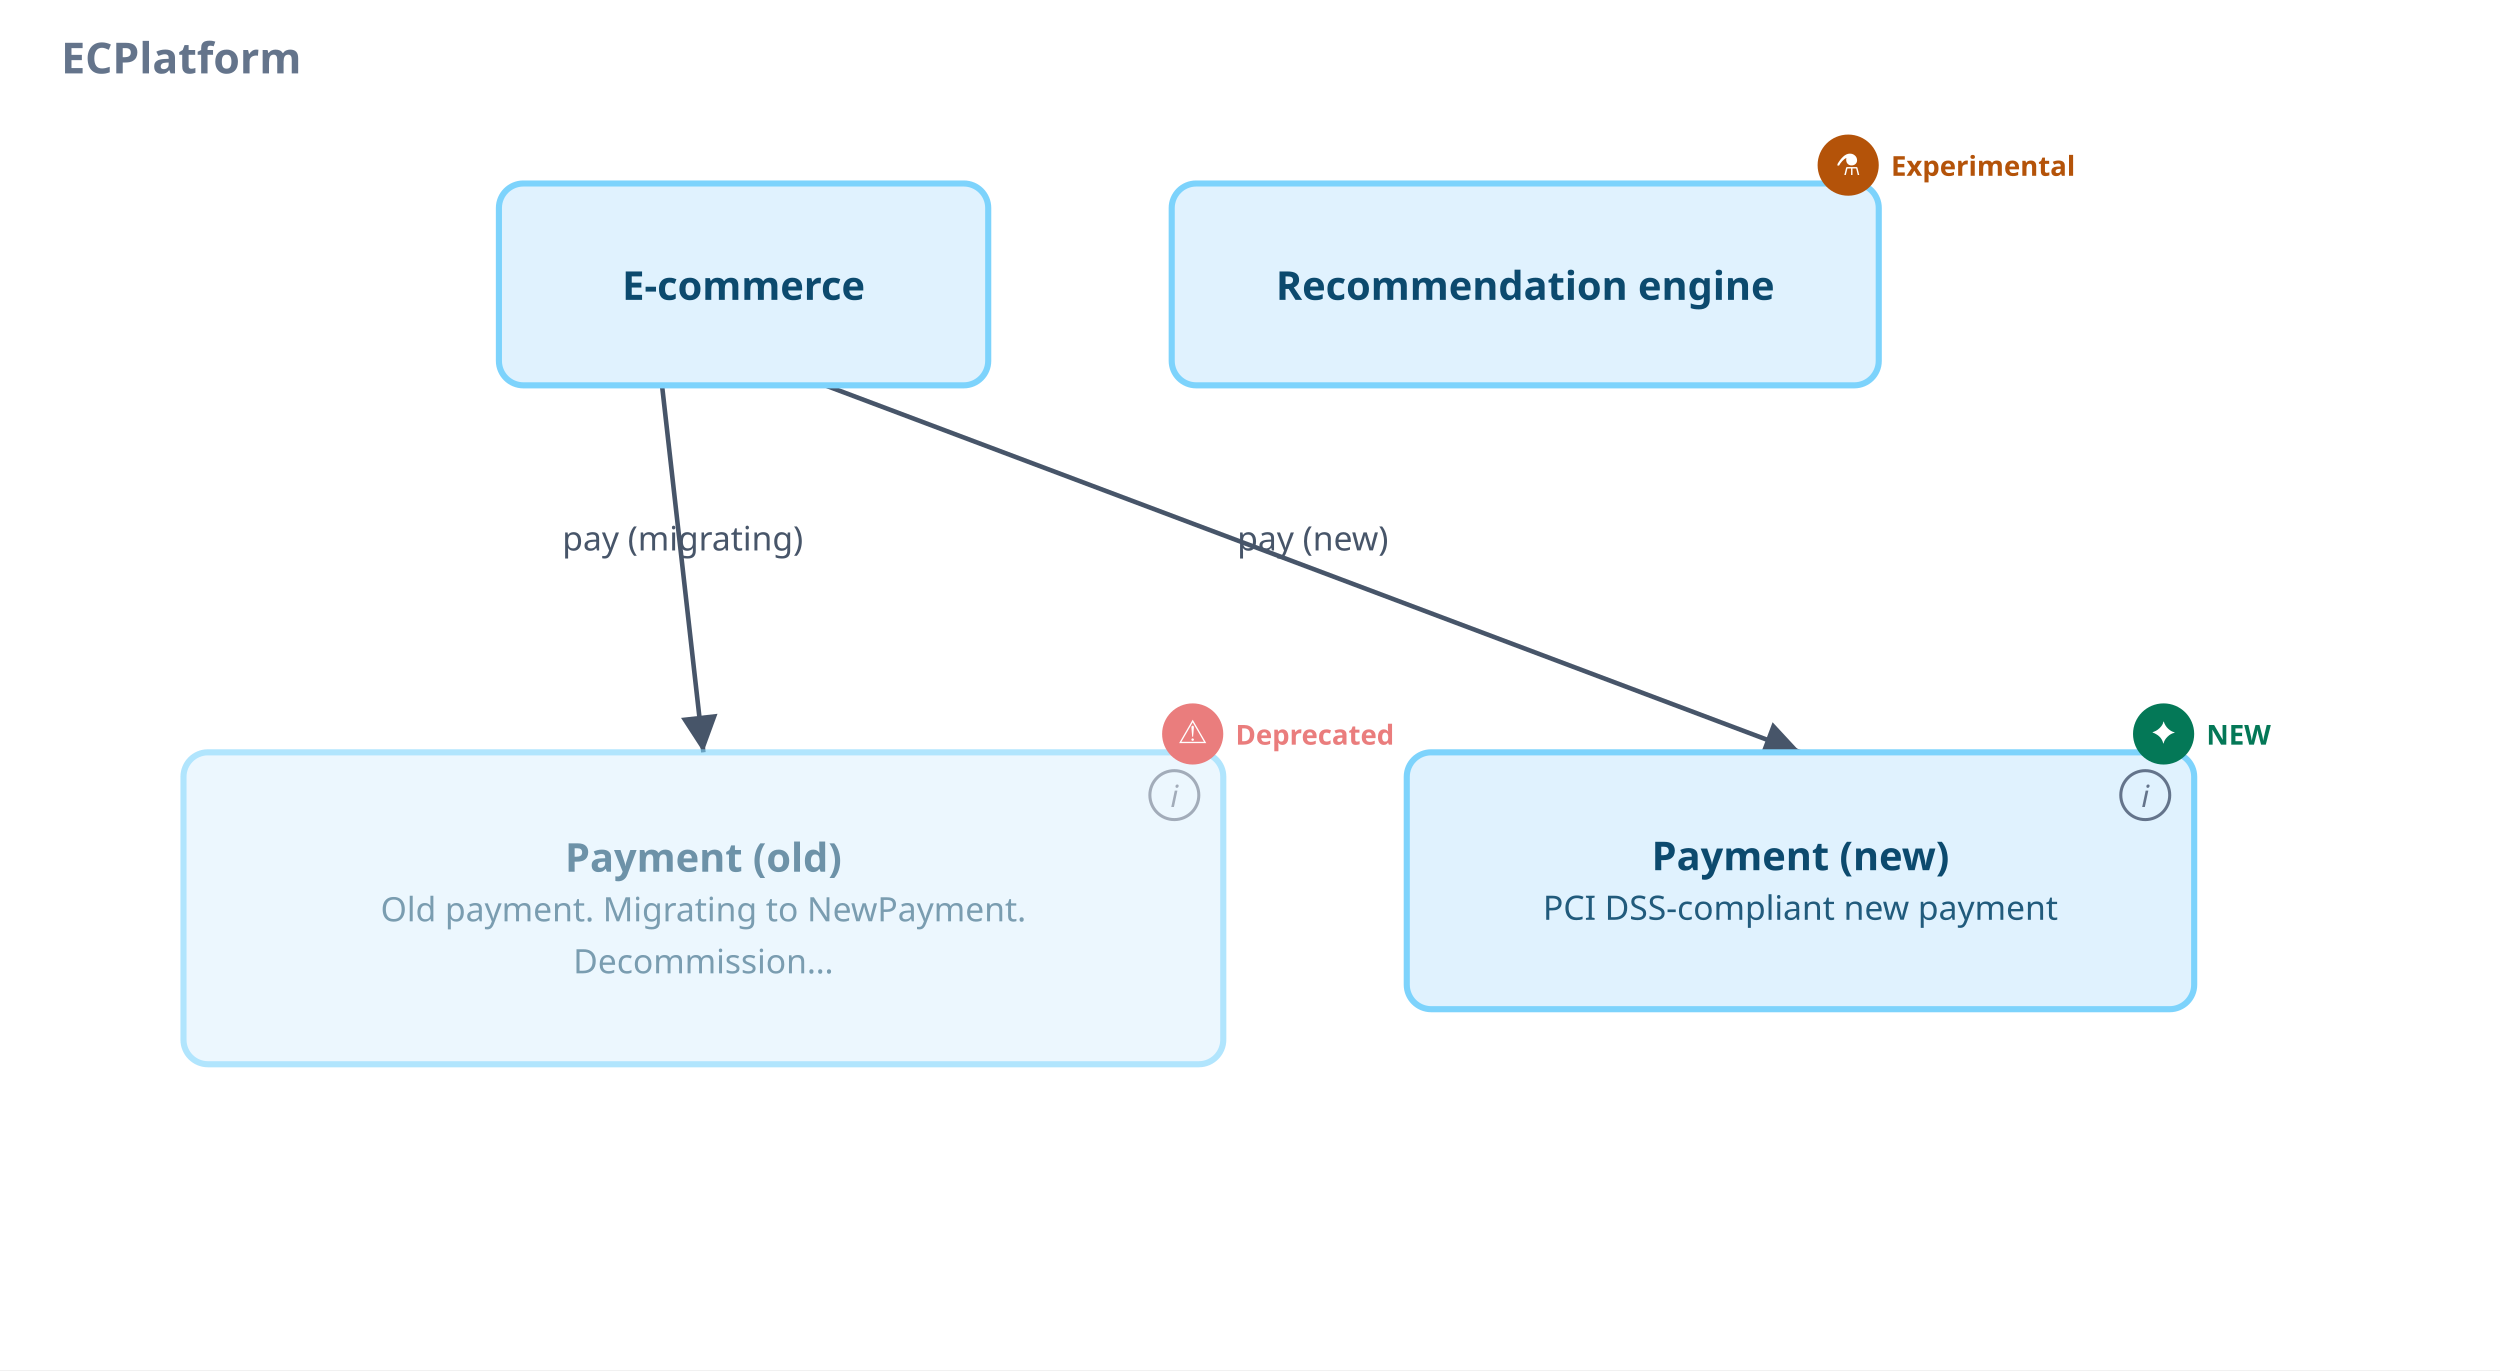
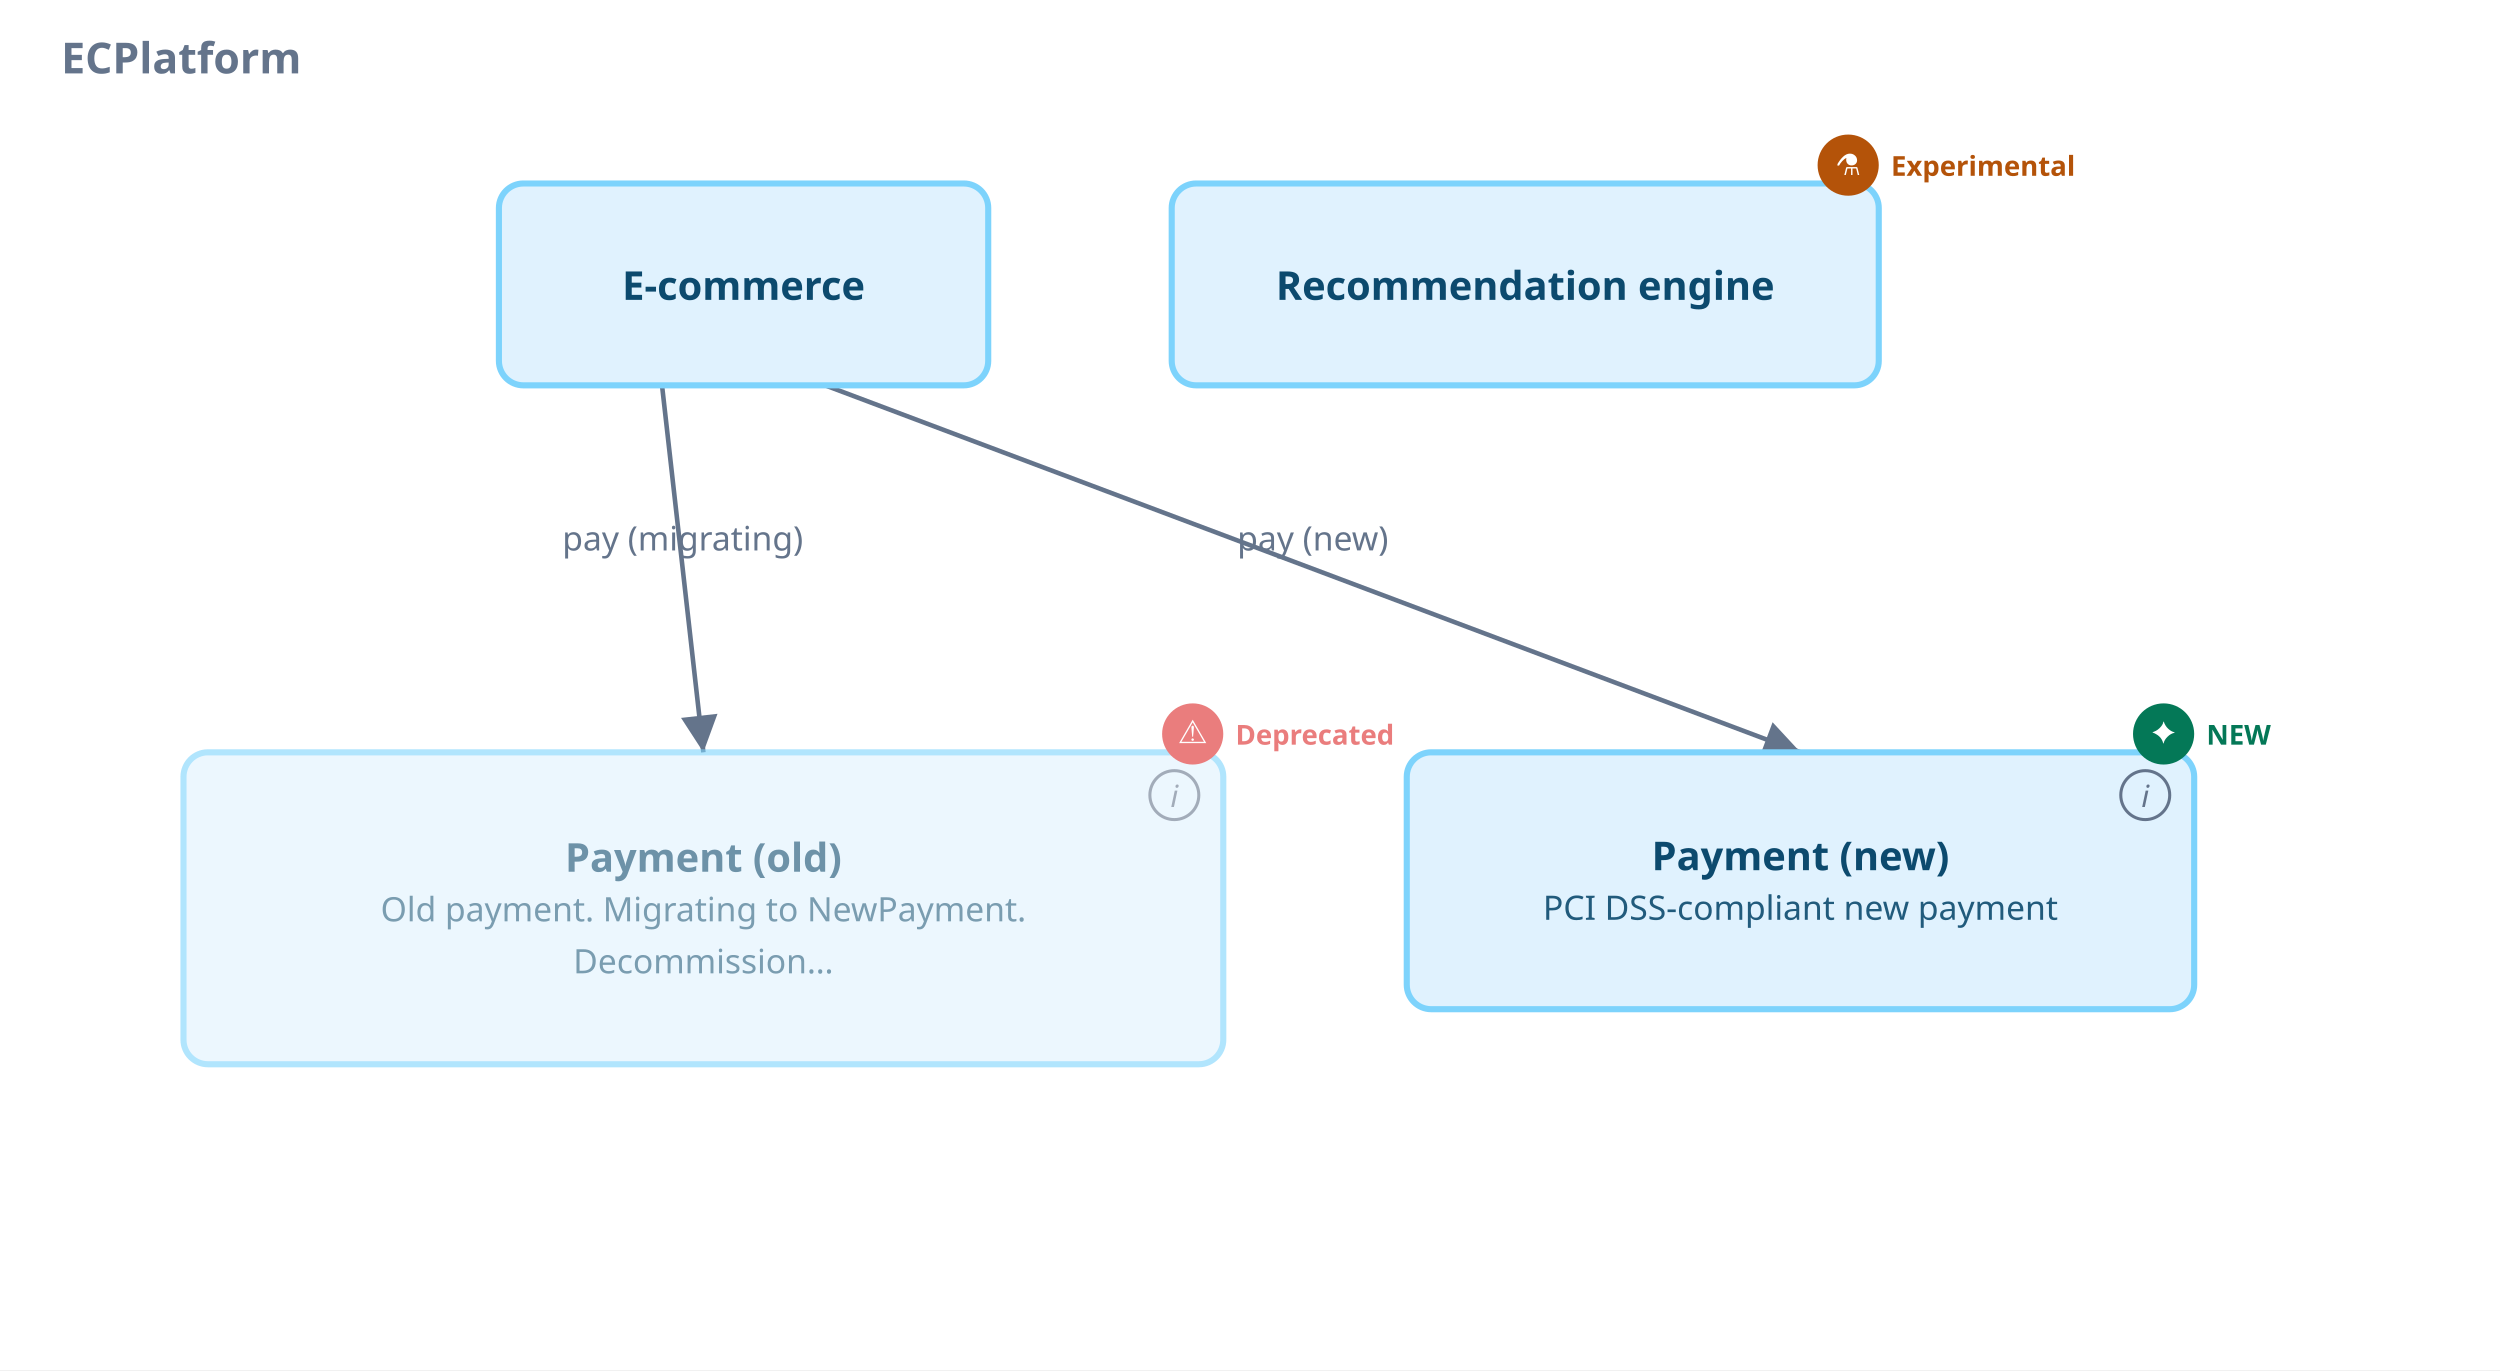
<svg xmlns="http://www.w3.org/2000/svg" viewBox="0 0 817.48 448" width="817.48" height="448">
  <defs>
    <marker id="arrow-default" viewBox="0 0 10 10" refX="10" refY="5" markerWidth="8" markerHeight="8" orient="auto-start-reverse">
-       <path d="M 0 0 L 10 5 L 0 10 z" fill="#475569" />
+       <path d="M 0 0 L 10 5 L 0 10 z" fill="#64748B" />
    </marker>
  </defs>
  <rect width="817.48" height="448" fill="#FFFFFF" rx="0" />
  <text x="20" y="24" fill="#64748B" font-size="14px" font-family="sans-serif" font-weight="bold">ECPlatform</text>
  <g class="edges">
    <g data-edge-from="ECommerce" data-edge-to="LegacyPayment" data-edge-kind="sync" data-edge-canonical-id="ECommerce-&gt;LegacyPayment" data-edge-label="pay (migrating)" class="krs-edge krs-edge--interactive">
      <line x1="216.473" y1="126" x2="230" y2="246" stroke="transparent" stroke-width="14" stroke-linecap="butt" class="krs-edge__hitline" />
-       <line x1="216.473" y1="126" x2="230" y2="246" stroke="#475569" stroke-width="1.5" marker-end="url(#arrow-default)" />
-       <text x="223.237" y="180" text-anchor="middle" fill="#475569" font-size="11px" font-family="sans-serif">pay (migrating)</text>
+       <line x1="216.473" y1="126" x2="230" y2="246" stroke="#64748B" stroke-width="1.5" marker-end="url(#arrow-default)" />
+       <text x="223.237" y="180" text-anchor="middle" fill="#64748B" font-size="11px" font-family="sans-serif">pay (migrating)</text>
    </g>
    <g data-edge-from="ECommerce" data-edge-to="NewPayment" data-edge-kind="sync" data-edge-canonical-id="ECommerce-&gt;NewPayment" data-edge-label="pay (new)" class="krs-edge krs-edge--interactive">
      <line x1="269.807" y1="126" x2="588.74" y2="246" stroke="transparent" stroke-width="14" stroke-linecap="butt" class="krs-edge__hitline" />
-       <line x1="269.807" y1="126" x2="588.74" y2="246" stroke="#475569" stroke-width="1.5" marker-end="url(#arrow-default)" />
-       <text x="429.273" y="180" text-anchor="middle" fill="#475569" font-size="11px" font-family="sans-serif">pay (new)</text>
+       <line x1="269.807" y1="126" x2="588.74" y2="246" stroke="#64748B" stroke-width="1.5" marker-end="url(#arrow-default)" />
+       <text x="429.273" y="180" text-anchor="middle" fill="#64748B" font-size="11px" font-family="sans-serif">pay (new)</text>
    </g>
  </g>
  <g class="nodes">
    <g data-node-id="ECommerce" data-node-kind="service" data-has-children="false" data-has-description="false">
      <rect x="163.14" y="60" width="160" height="66" rx="8" ry="8" fill="#E0F2FE" stroke="#7DD3FC" stroke-width="2" />
      <text x="243.14" y="93" text-anchor="middle" dominant-baseline="central" fill="#0C4A6E" font-size="13px" font-weight="bold" font-family="sans-serif">E-commerce</text>
    </g>
    <g data-node-id="RecommendationEngine" data-node-kind="service" data-has-children="false" data-has-description="false">
      <rect x="383.14" y="60" width="231.2" height="66" rx="8" ry="8" fill="#E0F2FE" stroke="#7DD3FC" stroke-width="2" />
      <text x="498.74" y="93" text-anchor="middle" dominant-baseline="central" fill="#0C4A6E" font-size="13px" font-weight="bold" font-family="sans-serif">Recommendation engine</text>
      <g data-node-badge="RecommendationEngine">
        <circle cx="604.34" cy="54" r="10" fill="#B45309" />
        <text x="604.34" y="54" text-anchor="middle" dominant-baseline="central" fill="white" font-size="10px">⚗</text>
        <text x="618.34" y="54" dominant-baseline="central" fill="#B45309" font-size="9px" font-weight="bold" font-family="sans-serif">Experimental</text>
      </g>
    </g>
    <g data-node-id="LegacyPayment" data-node-kind="service" data-has-children="false" data-has-description="true" opacity="0.6">
      <rect x="60" y="246" width="340" height="102" rx="8" ry="8" fill="#E0F2FE" stroke="#7DD3FC" stroke-width="2" />
      <text x="230" y="280" text-anchor="middle" dominant-baseline="central" fill="#0C4A6E" font-size="13px" font-weight="bold" font-family="sans-serif">Payment (old)</text>
      <text x="230" y="297" text-anchor="middle" dominant-baseline="central" fill="#0C4A6E" font-size="11px" font-family="sans-serif" opacity="0.9">Old payment. Migrating to NewPayment.</text>
      <text x="230" y="314" text-anchor="middle" dominant-baseline="central" fill="#0C4A6E" font-size="11px" font-family="sans-serif" opacity="0.9">Decommission…</text>
      <g data-node-badge="LegacyPayment">
        <circle cx="390" cy="240" r="10" fill="#DC2626" />
        <text x="390" y="240" text-anchor="middle" dominant-baseline="central" fill="white" font-size="10px">⚠</text>
        <text x="404" y="240" dominant-baseline="central" fill="#DC2626" font-size="9px" font-weight="bold" font-family="sans-serif">Deprecated</text>
      </g>
      <g data-info-button="LegacyPayment" style="cursor: pointer" pointer-events="all">
        <circle cx="384" cy="260" r="8" fill="transparent" stroke="#64748B" stroke-width="1" />
        <text x="384" y="260" text-anchor="middle" dominant-baseline="central" fill="#64748B" font-size="10px" font-family="sans-serif" font-style="italic">i</text>
      </g>
    </g>
    <g data-node-id="NewPayment" data-node-kind="service" data-has-children="false" data-has-description="true">
      <rect x="460" y="246" width="257.48" height="84" rx="8" ry="8" fill="#E0F2FE" stroke="#7DD3FC" stroke-width="2" />
      <text x="588.74" y="279.5" text-anchor="middle" dominant-baseline="central" fill="#0C4A6E" font-size="13px" font-weight="bold" font-family="sans-serif">Payment (new)</text>
      <text x="588.74" y="296.5" text-anchor="middle" dominant-baseline="central" fill="#0C4A6E" font-size="11px" font-family="sans-serif" opacity="0.9">PCI DSS-compliant new payment</text>
      <g data-node-badge="NewPayment">
        <circle cx="707.48" cy="240" r="10" fill="#047857" />
        <text x="707.48" y="240" text-anchor="middle" dominant-baseline="central" fill="white" font-size="10px">✦</text>
        <text x="721.48" y="240" dominant-baseline="central" fill="#047857" font-size="9px" font-weight="bold" font-family="sans-serif">NEW</text>
      </g>
      <g data-info-button="NewPayment" style="cursor: pointer" pointer-events="all">
        <circle cx="701.48" cy="260" r="8" fill="transparent" stroke="#64748B" stroke-width="1" />
        <text x="701.48" y="260" text-anchor="middle" dominant-baseline="central" fill="#64748B" font-size="10px" font-family="sans-serif" font-style="italic">i</text>
      </g>
    </g>
  </g>
</svg>
